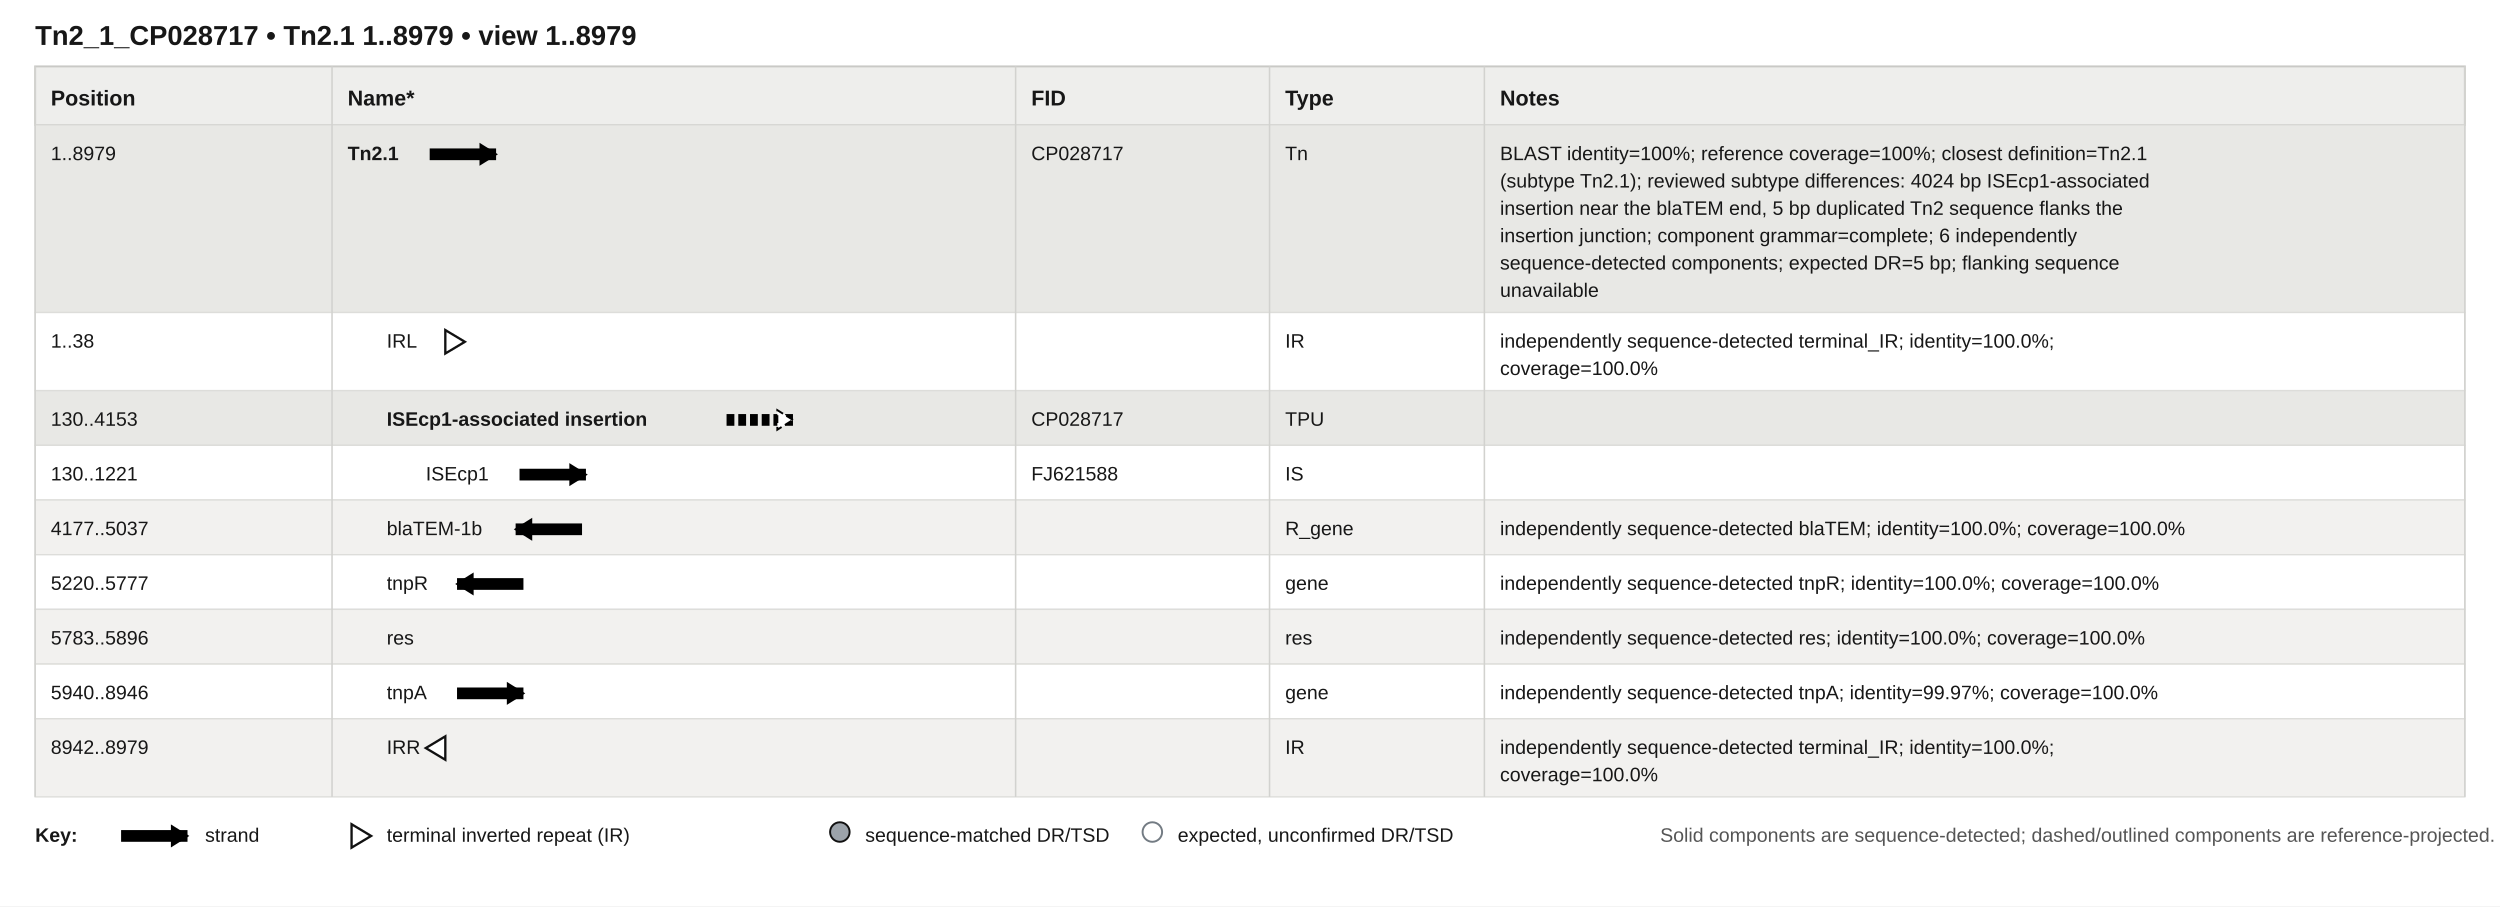
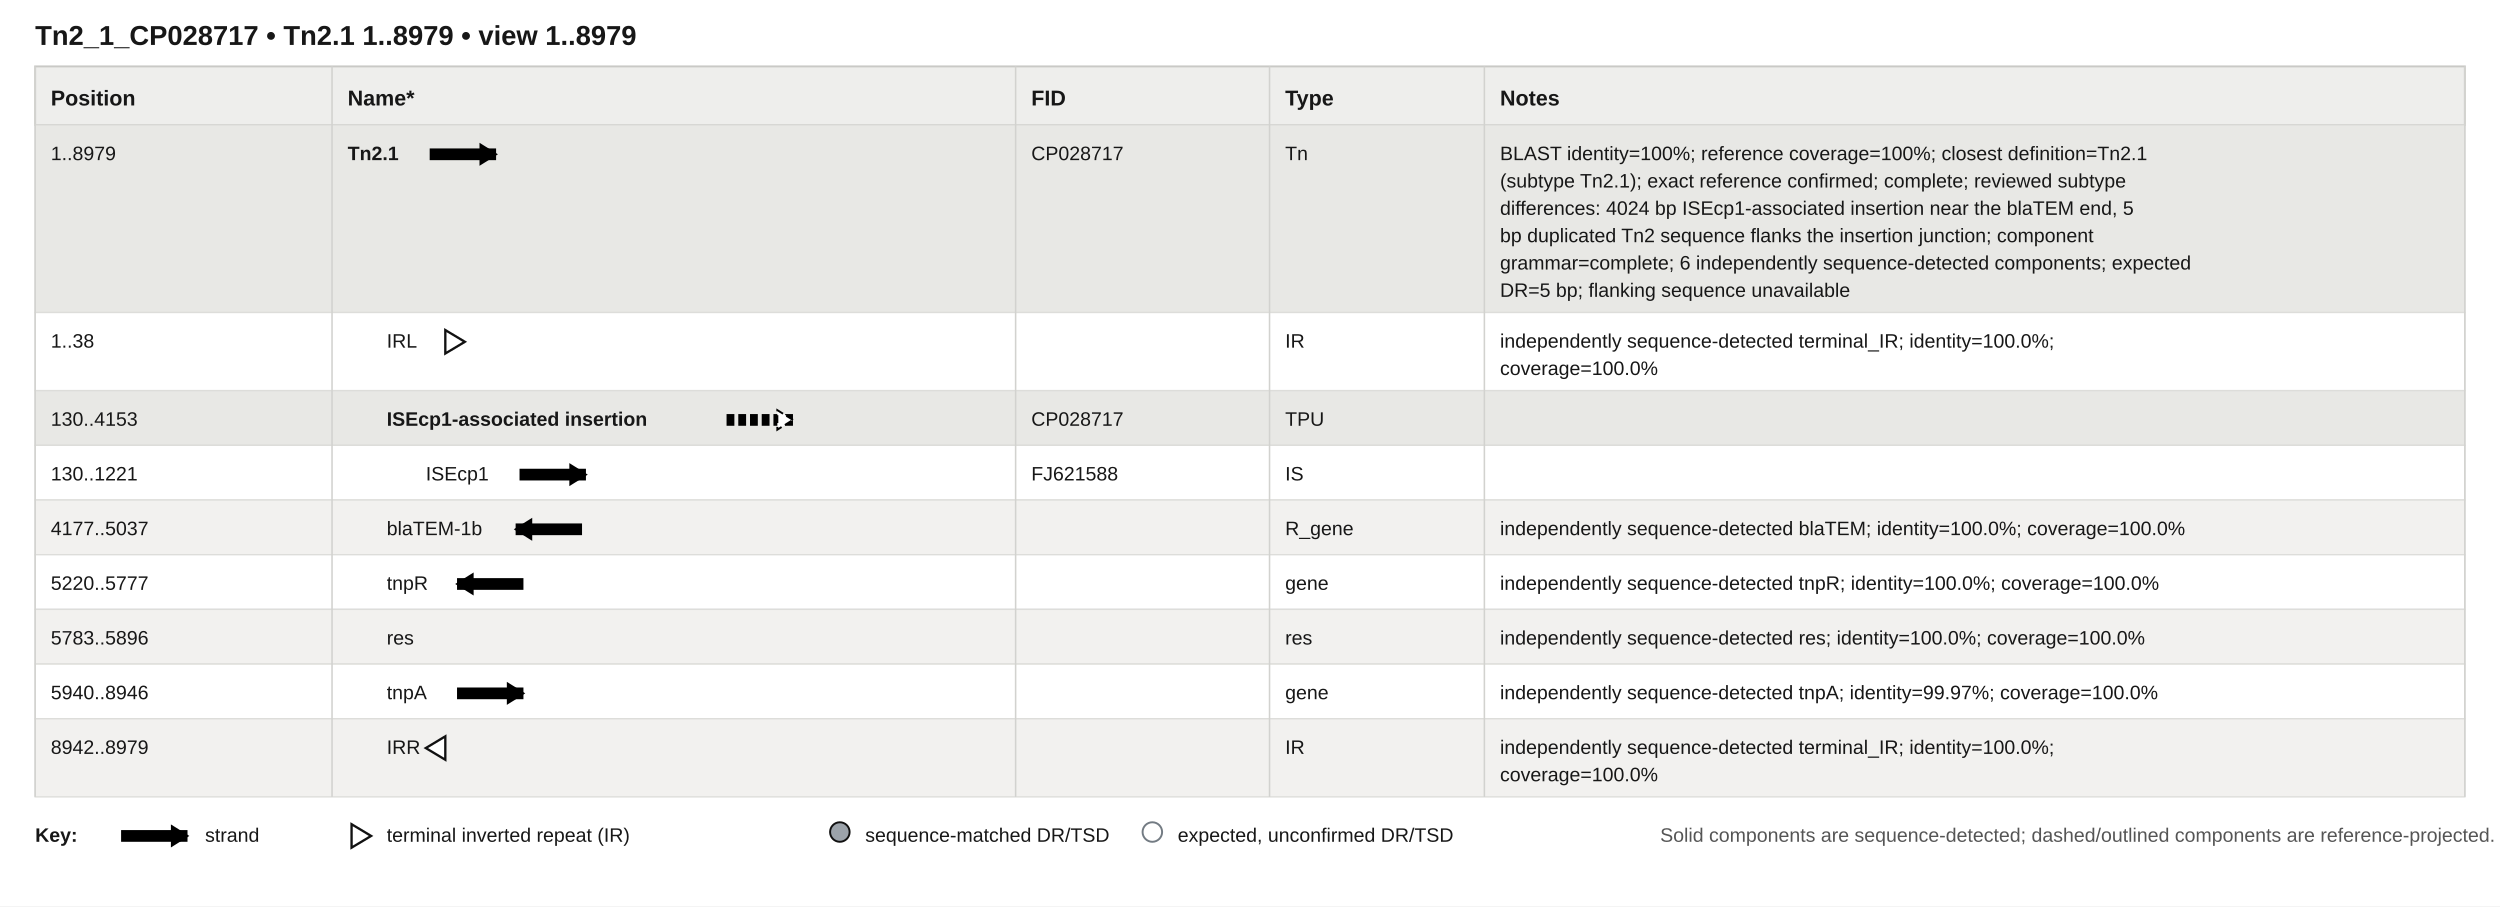
<svg xmlns="http://www.w3.org/2000/svg" width="1280" height="464" style="background:#fff;font-family:Arial,Helvetica,sans-serif">
  <rect x="0" y="0" width="1280" height="464" fill="#fff" />
  <text x="18.0" y="23.0" font-size="14" font-weight="bold" text-anchor="start" fill="#171717">Tn2_1_CP028717 • Tn2.1 1..8979 • view 1..8979</text>
  <rect x="18" y="34" width="1244" height="30" fill="#eeeeec" stroke="#c9c9c6" />
  <text x="26.0" y="54.0" font-size="11" font-weight="bold" text-anchor="start" fill="#171717">Position</text>
  <text x="178.0" y="54.0" font-size="11" font-weight="bold" text-anchor="start" fill="#171717">Name*</text>
  <text x="528.0" y="54.0" font-size="11" font-weight="bold" text-anchor="start" fill="#171717">FID</text>
  <text x="658.0" y="54.0" font-size="11" font-weight="bold" text-anchor="start" fill="#171717">Type</text>
  <text x="768.0" y="54.0" font-size="11" font-weight="bold" text-anchor="start" fill="#171717">Notes</text>
  <rect x="18" y="64" width="1244" height="96" fill="#e8e8e5" stroke="#ddddda" stroke-width="0.7" />
  <text x="26.0" y="82.0" font-size="10" font-weight="normal" text-anchor="start" fill="#171717">1..8979</text>
  <text x="178.0" y="82.0" font-size="10" font-weight="bold" text-anchor="start" fill="#171717">Tn2.1</text>
  <line x1="220.0" y1="79.0" x2="254.0" y2="79.0" stroke="#000" stroke-width="6" />
  <polygon points="254.0,79.0 246.0,74.0 246.0,84.0" fill="#000000" stroke="#000" />
  <text x="528.0" y="82.0" font-size="10" font-weight="normal" text-anchor="start" fill="#171717">CP028717</text>
  <text x="658.0" y="82.0" font-size="10" font-weight="normal" text-anchor="start" fill="#171717">Tn</text>
  <text x="768.0" y="82.0" font-size="10" font-weight="normal" text-anchor="start" fill="#171717">BLAST identity=100%; reference coverage=100%; closest definition=Tn2.1</text>
-   <text x="768.0" y="96.0" font-size="10" font-weight="normal" text-anchor="start" fill="#171717">(subtype Tn2.1); reviewed subtype differences: 4024 bp ISEcp1-associated</text>
-   <text x="768.0" y="110.0" font-size="10" font-weight="normal" text-anchor="start" fill="#171717">insertion near the blaTEM end, 5 bp duplicated Tn2 sequence flanks the</text>
-   <text x="768.0" y="124.0" font-size="10" font-weight="normal" text-anchor="start" fill="#171717">insertion junction; component grammar=complete; 6 independently</text>
-   <text x="768.0" y="138.0" font-size="10" font-weight="normal" text-anchor="start" fill="#171717">sequence-detected components; expected DR=5 bp; flanking sequence</text>
-   <text x="768.0" y="152.0" font-size="10" font-weight="normal" text-anchor="start" fill="#171717">unavailable</text>
+   <text x="768.0" y="96.0" font-size="10" font-weight="normal" text-anchor="start" fill="#171717">(subtype Tn2.1); exact reference confirmed; complete; reviewed subtype</text>
+   <text x="768.0" y="110.0" font-size="10" font-weight="normal" text-anchor="start" fill="#171717">differences: 4024 bp ISEcp1-associated insertion near the blaTEM end, 5</text>
+   <text x="768.0" y="124.0" font-size="10" font-weight="normal" text-anchor="start" fill="#171717">bp duplicated Tn2 sequence flanks the insertion junction; component</text>
+   <text x="768.0" y="138.0" font-size="10" font-weight="normal" text-anchor="start" fill="#171717">grammar=complete; 6 independently sequence-detected components; expected</text>
+   <text x="768.0" y="152.0" font-size="10" font-weight="normal" text-anchor="start" fill="#171717">DR=5 bp; flanking sequence unavailable</text>
  <rect x="18" y="160" width="1244" height="40" fill="#ffffff" stroke="#ddddda" stroke-width="0.7" />
  <text x="26.0" y="178.0" font-size="10" font-weight="normal" text-anchor="start" fill="#171717">1..38</text>
  <text x="198.0" y="178.0" font-size="10" font-weight="normal" text-anchor="start" fill="#171717">IRL</text>
  <polygon points="228.0,169.0 238.0,175.0 228.0,181.0" fill="#fff" stroke="#111" stroke-width="1.2" />
  <text x="528.0" y="178.0" font-size="10" font-weight="normal" text-anchor="start" fill="#171717" />
  <text x="658.0" y="178.0" font-size="10" font-weight="normal" text-anchor="start" fill="#171717">IR</text>
  <text x="768.0" y="178.0" font-size="10" font-weight="normal" text-anchor="start" fill="#171717">independently sequence-detected terminal_IR; identity=100.0%;</text>
  <text x="768.0" y="192.0" font-size="10" font-weight="normal" text-anchor="start" fill="#171717">coverage=100.0%</text>
  <rect x="18" y="200" width="1244" height="28" fill="#e8e8e5" stroke="#ddddda" stroke-width="0.7" />
  <text x="26.0" y="218.0" font-size="10" font-weight="normal" text-anchor="start" fill="#171717">130..4153</text>
  <text x="198.0" y="218.0" font-size="10" font-weight="bold" text-anchor="start" fill="#171717">ISEcp1-associated insertion</text>
  <line x1="372.0" y1="215.0" x2="406.0" y2="215.0" stroke="#000" stroke-width="6" stroke-dasharray="4,2" />
  <polygon points="406.0,215.0 398.0,210.0 398.0,220.0" fill="#ffffff" stroke="#000" stroke-dasharray="4,2" />
  <text x="528.0" y="218.0" font-size="10" font-weight="normal" text-anchor="start" fill="#171717">CP028717</text>
  <text x="658.0" y="218.0" font-size="10" font-weight="normal" text-anchor="start" fill="#171717">TPU</text>
  <text x="768.0" y="218.0" font-size="10" font-weight="normal" text-anchor="start" fill="#171717" />
  <rect x="18" y="228" width="1244" height="28" fill="#ffffff" stroke="#ddddda" stroke-width="0.7" />
  <text x="26.0" y="246.0" font-size="10" font-weight="normal" text-anchor="start" fill="#171717">130..1221</text>
  <text x="218.0" y="246.0" font-size="10" font-weight="normal" text-anchor="start" fill="#171717">ISEcp1</text>
  <line x1="266.0" y1="243.0" x2="300.0" y2="243.0" stroke="#000" stroke-width="6" />
  <polygon points="300.0,243.0 292.0,238.0 292.0,248.0" fill="#000000" stroke="#000" />
  <text x="528.0" y="246.0" font-size="10" font-weight="normal" text-anchor="start" fill="#171717">FJ621588</text>
  <text x="658.0" y="246.0" font-size="10" font-weight="normal" text-anchor="start" fill="#171717">IS</text>
  <text x="768.0" y="246.0" font-size="10" font-weight="normal" text-anchor="start" fill="#171717" />
  <rect x="18" y="256" width="1244" height="28" fill="#f2f1ef" stroke="#ddddda" stroke-width="0.7" />
  <text x="26.0" y="274.0" font-size="10" font-weight="normal" text-anchor="start" fill="#171717">4177..5037</text>
  <text x="198.0" y="274.0" font-size="10" font-weight="normal" text-anchor="start" fill="#171717">blaTEM-1b</text>
  <line x1="298.0" y1="271.0" x2="264.0" y2="271.0" stroke="#000" stroke-width="6" />
  <polygon points="264.0,271.0 272.0,266.0 272.0,276.0" fill="#000000" stroke="#000" />
  <text x="528.0" y="274.0" font-size="10" font-weight="normal" text-anchor="start" fill="#171717" />
  <text x="658.0" y="274.0" font-size="10" font-weight="normal" text-anchor="start" fill="#171717">R_gene</text>
  <text x="768.0" y="274.0" font-size="10" font-weight="normal" text-anchor="start" fill="#171717">independently sequence-detected blaTEM; identity=100.0%; coverage=100.0%</text>
  <rect x="18" y="284" width="1244" height="28" fill="#ffffff" stroke="#ddddda" stroke-width="0.7" />
  <text x="26.0" y="302.0" font-size="10" font-weight="normal" text-anchor="start" fill="#171717">5220..5777</text>
  <text x="198.0" y="302.0" font-size="10" font-weight="normal" text-anchor="start" fill="#171717">tnpR</text>
  <line x1="268.0" y1="299.0" x2="234.0" y2="299.0" stroke="#000" stroke-width="6" />
  <polygon points="234.0,299.0 242.0,294.0 242.0,304.0" fill="#000000" stroke="#000" />
  <text x="528.0" y="302.0" font-size="10" font-weight="normal" text-anchor="start" fill="#171717" />
  <text x="658.0" y="302.0" font-size="10" font-weight="normal" text-anchor="start" fill="#171717">gene</text>
  <text x="768.0" y="302.0" font-size="10" font-weight="normal" text-anchor="start" fill="#171717">independently sequence-detected tnpR; identity=100.0%; coverage=100.0%</text>
  <rect x="18" y="312" width="1244" height="28" fill="#f2f1ef" stroke="#ddddda" stroke-width="0.7" />
  <text x="26.0" y="330.0" font-size="10" font-weight="normal" text-anchor="start" fill="#171717">5783..5896</text>
  <text x="198.0" y="330.0" font-size="10" font-weight="normal" text-anchor="start" fill="#171717">res</text>
  <text x="528.0" y="330.0" font-size="10" font-weight="normal" text-anchor="start" fill="#171717" />
  <text x="658.0" y="330.0" font-size="10" font-weight="normal" text-anchor="start" fill="#171717">res</text>
  <text x="768.0" y="330.0" font-size="10" font-weight="normal" text-anchor="start" fill="#171717">independently sequence-detected res; identity=100.0%; coverage=100.0%</text>
  <rect x="18" y="340" width="1244" height="28" fill="#ffffff" stroke="#ddddda" stroke-width="0.7" />
  <text x="26.0" y="358.0" font-size="10" font-weight="normal" text-anchor="start" fill="#171717">5940..8946</text>
  <text x="198.0" y="358.0" font-size="10" font-weight="normal" text-anchor="start" fill="#171717">tnpA</text>
  <line x1="234.0" y1="355.0" x2="268.0" y2="355.0" stroke="#000" stroke-width="6" />
  <polygon points="268.0,355.0 260.0,350.0 260.0,360.0" fill="#000000" stroke="#000" />
  <text x="528.0" y="358.0" font-size="10" font-weight="normal" text-anchor="start" fill="#171717" />
  <text x="658.0" y="358.0" font-size="10" font-weight="normal" text-anchor="start" fill="#171717">gene</text>
  <text x="768.0" y="358.0" font-size="10" font-weight="normal" text-anchor="start" fill="#171717">independently sequence-detected tnpA; identity=99.97%; coverage=100.0%</text>
  <rect x="18" y="368" width="1244" height="40" fill="#f2f1ef" stroke="#ddddda" stroke-width="0.7" />
  <text x="26.0" y="386.0" font-size="10" font-weight="normal" text-anchor="start" fill="#171717">8942..8979</text>
  <text x="198.0" y="386.0" font-size="10" font-weight="normal" text-anchor="start" fill="#171717">IRR</text>
  <polygon points="228.0,377.0 218.0,383.0 228.0,389.0" fill="#fff" stroke="#111" stroke-width="1.2" />
  <text x="528.0" y="386.0" font-size="10" font-weight="normal" text-anchor="start" fill="#171717" />
  <text x="658.0" y="386.0" font-size="10" font-weight="normal" text-anchor="start" fill="#171717">IR</text>
  <text x="768.0" y="386.0" font-size="10" font-weight="normal" text-anchor="start" fill="#171717">independently sequence-detected terminal_IR; identity=100.0%;</text>
  <text x="768.0" y="400.0" font-size="10" font-weight="normal" text-anchor="start" fill="#171717">coverage=100.0%</text>
  <line x1="18" y1="34" x2="18" y2="408" stroke="#d2d2cf" stroke-width="0.8" />
  <line x1="170" y1="34" x2="170" y2="408" stroke="#d2d2cf" stroke-width="0.8" />
  <line x1="520" y1="34" x2="520" y2="408" stroke="#d2d2cf" stroke-width="0.8" />
  <line x1="650" y1="34" x2="650" y2="408" stroke="#d2d2cf" stroke-width="0.8" />
  <line x1="760" y1="34" x2="760" y2="408" stroke="#d2d2cf" stroke-width="0.8" />
  <line x1="1262" y1="34" x2="1262" y2="408" stroke="#d2d2cf" stroke-width="0.8" />
  <text x="18.0" y="431.0" font-size="10" font-weight="bold" text-anchor="start" fill="#171717">Key:</text>
  <line x1="62.0" y1="428.0" x2="96.0" y2="428.0" stroke="#000" stroke-width="6" />
  <polygon points="96.0,428.0 88.0,423.0 88.0,433.0" fill="#000000" stroke="#000" />
  <text x="105.0" y="431.0" font-size="10" font-weight="normal" text-anchor="start" fill="#171717">strand</text>
  <polygon points="180.0,422.0 190.0,428.0 180.0,434.0" fill="#fff" stroke="#111" stroke-width="1.2" />
  <text x="198.0" y="431.0" font-size="10" font-weight="normal" text-anchor="start" fill="#171717">terminal inverted repeat (IR)</text>
  <circle cx="430" cy="426" r="5" fill="#9ca3aa" stroke="#111" />
  <text x="443.0" y="431.0" font-size="10" font-weight="normal" text-anchor="start" fill="#171717">sequence-matched DR/TSD</text>
  <circle cx="590" cy="426" r="5" fill="#fff" stroke="#737b83" />
  <text x="603.0" y="431.0" font-size="10" font-weight="normal" text-anchor="start" fill="#171717">expected, unconfirmed DR/TSD</text>
  <text x="850.0" y="431.0" font-size="10" font-weight="normal" text-anchor="start" fill="#555555">Solid components are sequence-detected; dashed/outlined components are reference-projected.</text>
</svg>
